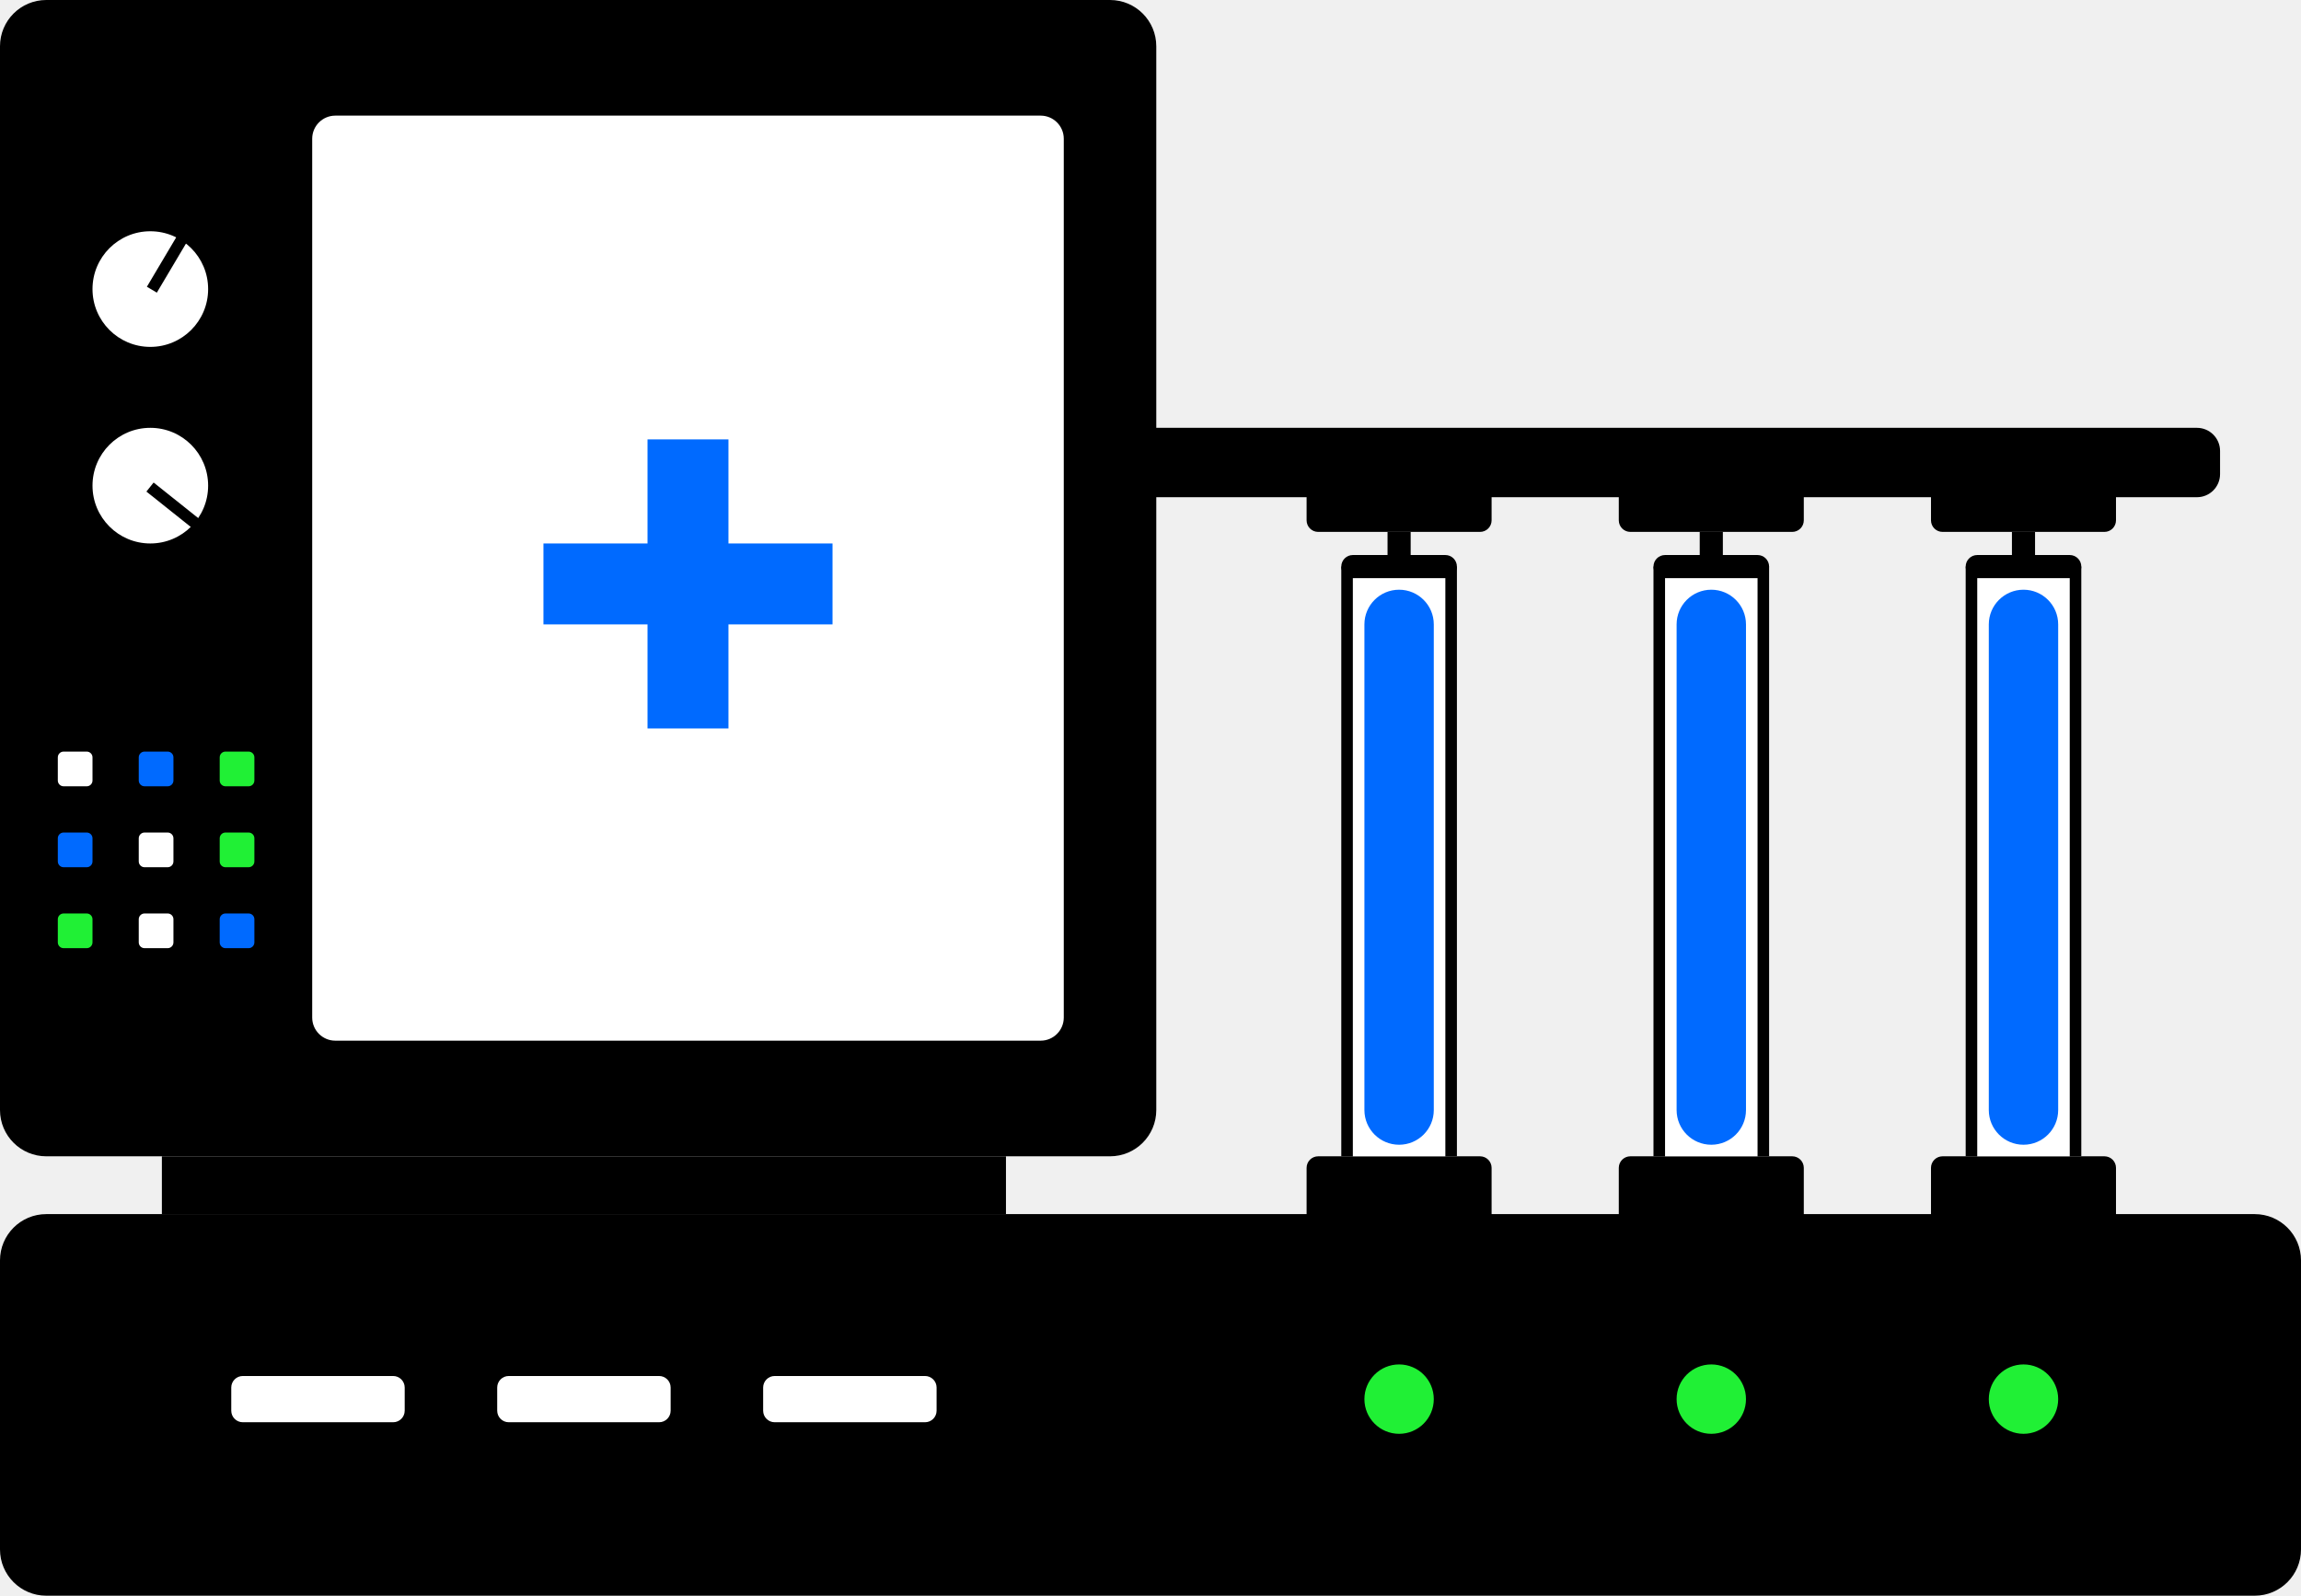
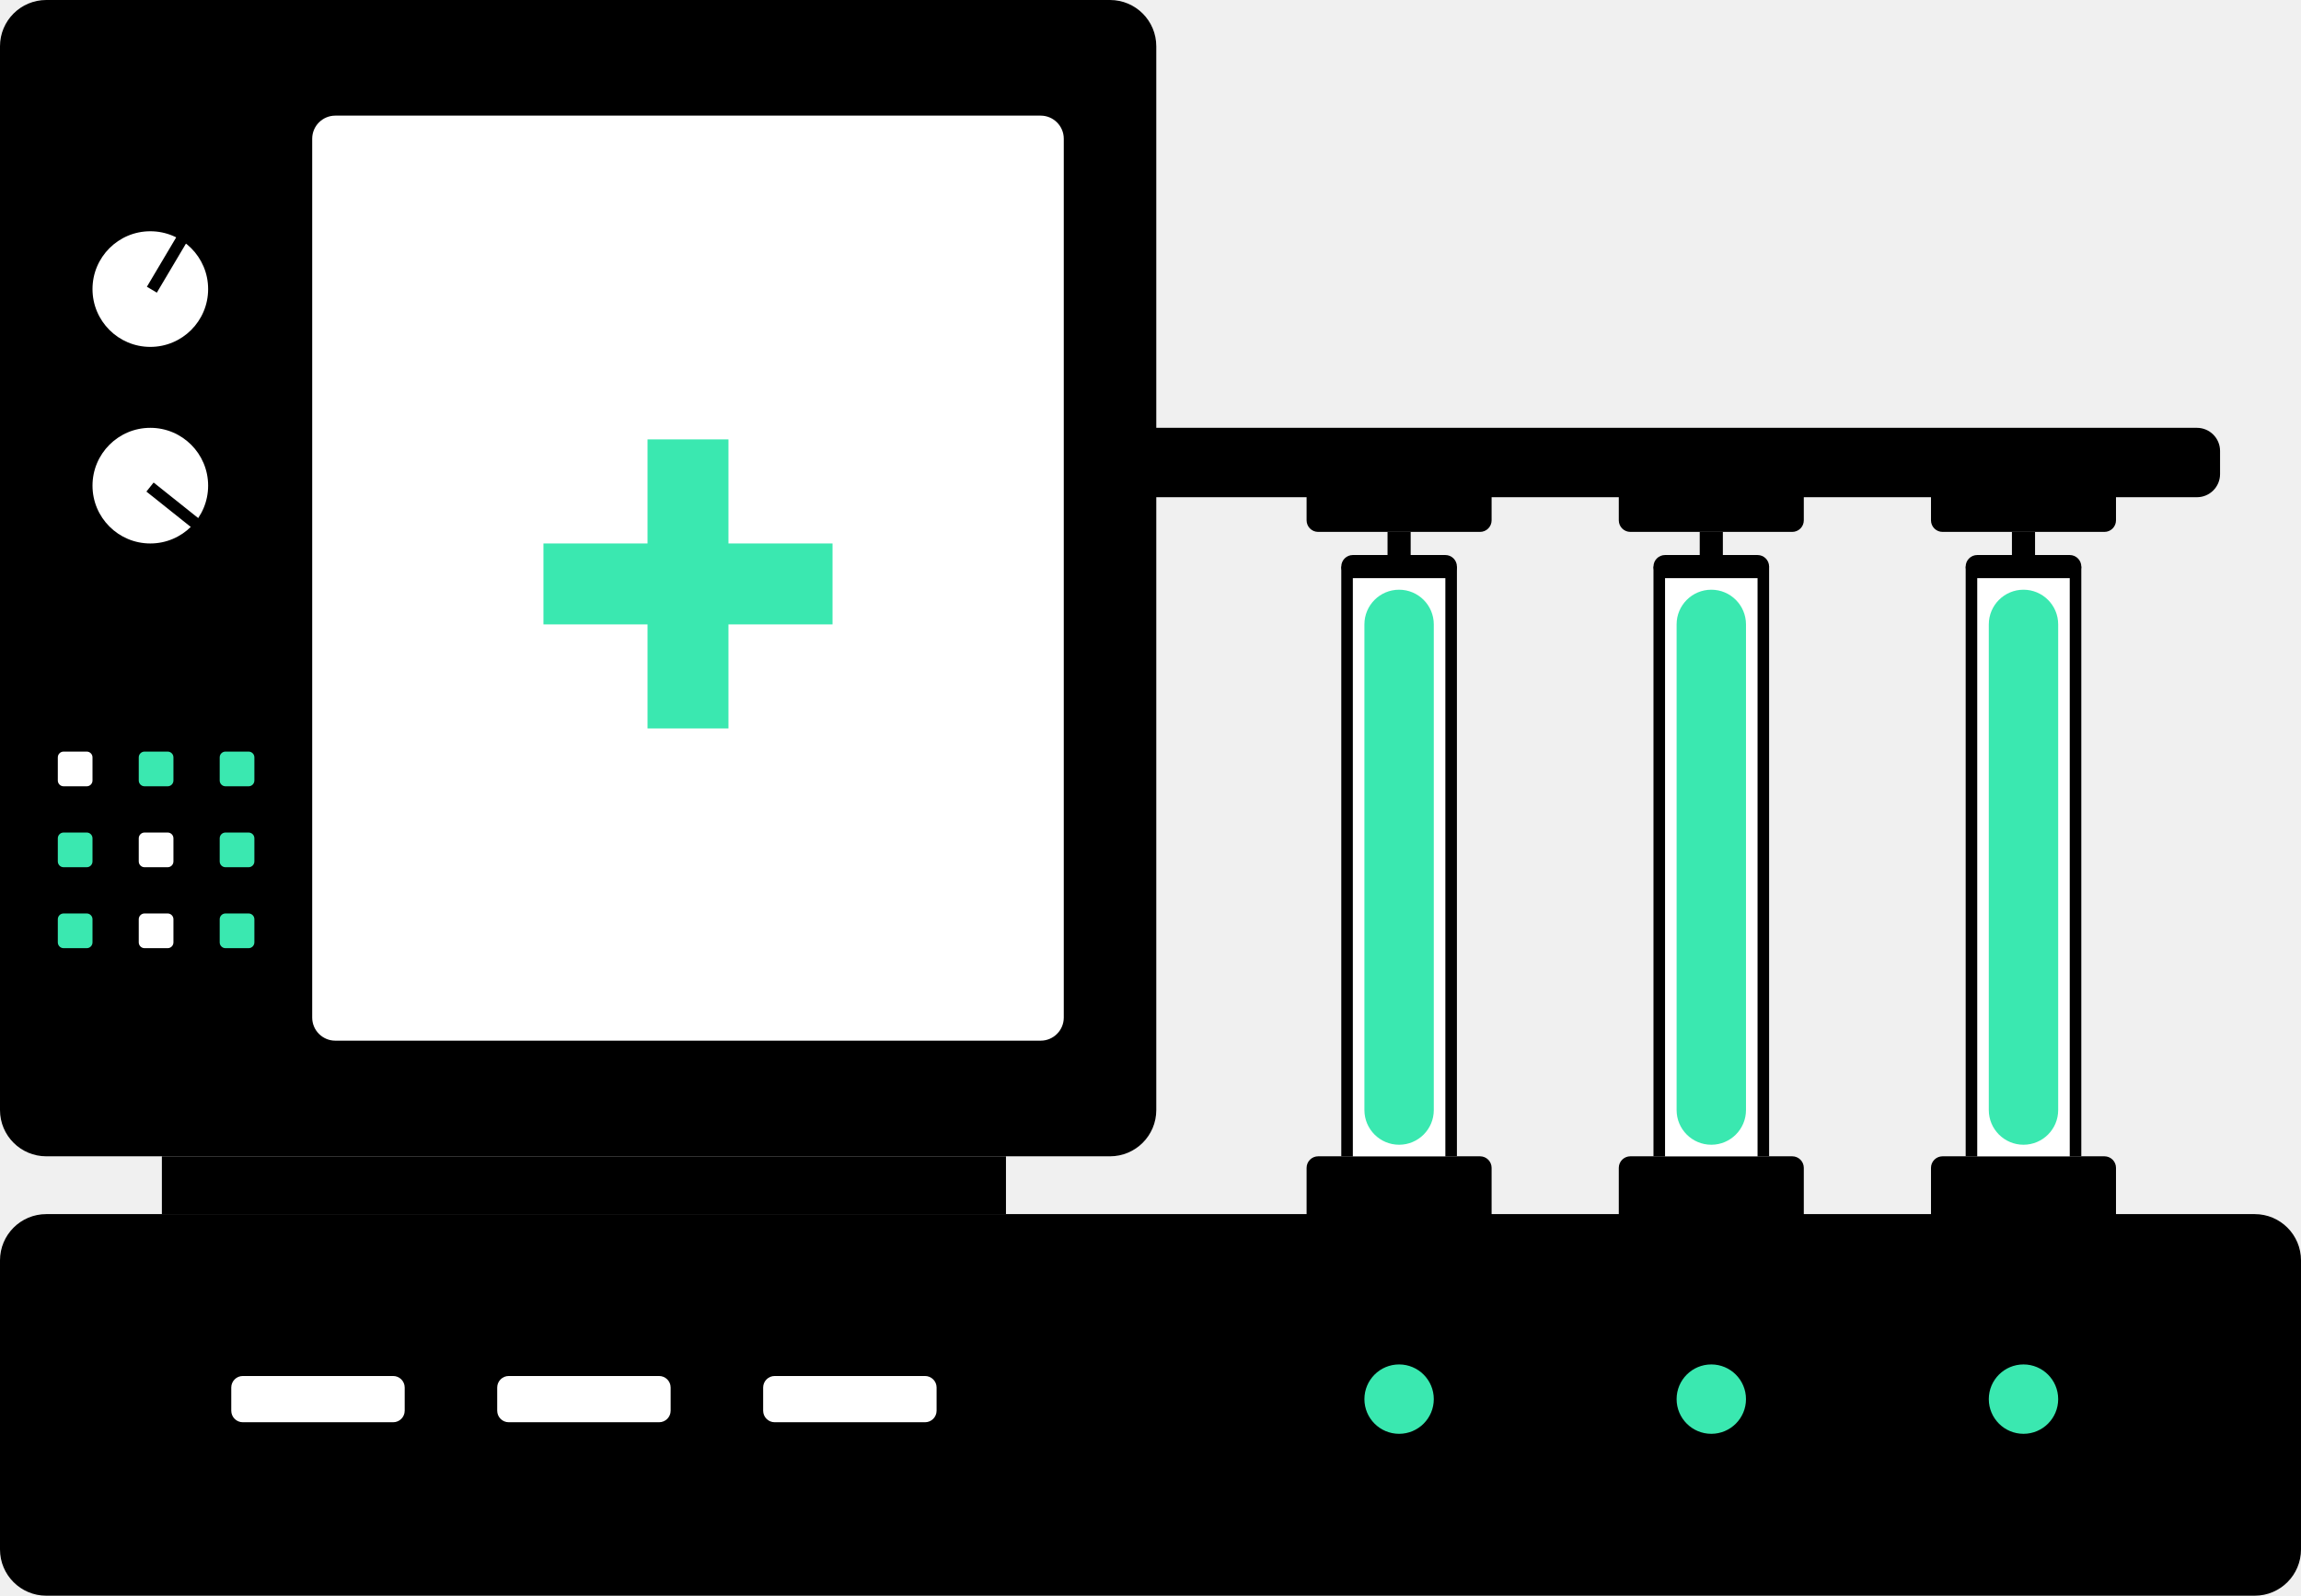
<svg xmlns="http://www.w3.org/2000/svg" width="199" height="138" viewBox="0 0 199 138" fill="none">
  <rect y="105" width="199" height="33" rx="4" fill="black" />
  <rect width="100" height="100" rx="4" fill="black" />
  <rect x="14" y="100" width="73" height="5" fill="black" />
  <rect x="27" y="10" width="65" height="80" rx="2" fill="white" />
  <circle cx="13" cy="25" r="5" fill="white" />
  <circle cx="13" cy="42" r="5" fill="white" />
  <rect x="5" y="65" width="3" height="3" rx="0.5" fill="white" />
-   <rect x="12" y="65" width="3" height="3" rx="0.5" fill="#006AFF" />
-   <rect x="19" y="65" width="3" height="3" rx="0.5" fill="#20F035" />
-   <rect x="5" y="79" width="3" height="3" rx="0.5" fill="#20F035" />
+   <rect x="12" y="65" width="3" height="3" rx="0.5" fill="#3ae8b0" />
+   <rect x="19" y="65" width="3" height="3" rx="0.5" fill="#3ae8b0" />
+   <rect x="5" y="79" width="3" height="3" rx="0.5" fill="#3ae8b0" />
  <rect x="12" y="79" width="3" height="3" rx="0.5" fill="white" />
-   <rect x="19" y="79" width="3" height="3" rx="0.5" fill="#006AFF" />
-   <rect x="5" y="72" width="3" height="3" rx="0.5" fill="#006AFF" />
+   <rect x="19" y="79" width="3" height="3" rx="0.5" fill="#3ae8b0" />
+   <rect x="5" y="72" width="3" height="3" rx="0.5" fill="#3ae8b0" />
  <rect x="12" y="72" width="3" height="3" rx="0.5" fill="white" />
-   <rect x="19" y="72" width="3" height="3" rx="0.5" fill="#20F035" />
+   <rect x="19" y="72" width="3" height="3" rx="0.5" fill="#3ae8b0" />
  <rect x="15.552" y="20" width="1" height="5.58" transform="rotate(30.6925 15.5521 20)" fill="black" />
  <rect x="17.414" y="45.023" width="1" height="5.28" transform="rotate(128.565 17.4142 45.0225)" fill="black" />
-   <rect x="56" y="38" width="7" height="25" fill="#006AFF" />
-   <rect x="47" y="54" width="7" height="25" transform="rotate(-90 47 54)" fill="#006AFF" />
+   <rect x="56" y="38" width="7" height="25" fill="#3ae8b0" />
+   <rect x="47" y="54" width="7" height="25" transform="rotate(-90 47 54)" fill="#3ae8b0" />
  <rect x="20" y="119" width="15" height="4" rx="1" fill="white" />
  <rect x="43" y="119" width="15" height="4" rx="1" fill="white" />
  <rect x="66" y="119" width="15" height="4" rx="1" fill="white" />
  <rect x="116" y="49" width="10" height="51" fill="black" />
  <rect x="113" y="100" width="16" height="7" rx="1" fill="black" />
  <rect x="113" y="39" width="16" height="7" rx="1" fill="black" />
  <rect x="140" y="100" width="16" height="7" rx="1" fill="black" />
  <rect x="167" y="100" width="16" height="7" rx="1" fill="black" />
  <rect x="117" y="49" width="8" height="51" fill="white" />
-   <rect x="118" y="51" width="6" height="48" rx="3" fill="#006AFF" />
+   <rect x="118" y="51" width="6" height="48" rx="3" fill="#3ae8b0" />
  <rect x="96" y="37" width="96" height="6" rx="2" fill="black" />
-   <circle cx="121" cy="121" r="3" fill="#20F035" />
-   <circle cx="148" cy="121" r="3" fill="#20F035" />
-   <circle cx="175" cy="121" r="3" fill="#20F035" />
+   <circle cx="121" cy="121" r="3" fill="#3ae8b0" />
+   <circle cx="148" cy="121" r="3" fill="#3ae8b0" />
+   <circle cx="175" cy="121" r="3" fill="#3ae8b0" />
  <rect x="116" y="48" width="10" height="2" rx="1" fill="black" />
  <rect x="120" y="46" width="2" height="2" fill="black" />
  <rect x="143" y="49" width="10" height="51" fill="black" />
  <rect x="140" y="39" width="16" height="7" rx="1" fill="black" />
  <rect x="144" y="49" width="8" height="51" fill="white" />
-   <rect x="145" y="51" width="6" height="48" rx="3" fill="#006AFF" />
+   <rect x="145" y="51" width="6" height="48" rx="3" fill="#3ae8b0" />
  <rect x="143" y="48" width="10" height="2" rx="1" fill="black" />
  <rect x="147" y="46" width="2" height="2" fill="black" />
  <rect x="170" y="49" width="10" height="51" fill="black" />
  <rect x="167" y="39" width="16" height="7" rx="1" fill="black" />
  <rect x="171" y="49" width="8" height="51" fill="white" />
-   <rect x="172" y="51" width="6" height="48" rx="3" fill="#006AFF" />
+   <rect x="172" y="51" width="6" height="48" rx="3" fill="#3ae8b0" />
  <rect x="170" y="48" width="10" height="2" rx="1" fill="black" />
  <rect x="174" y="46" width="2" height="2" fill="black" />
</svg>
